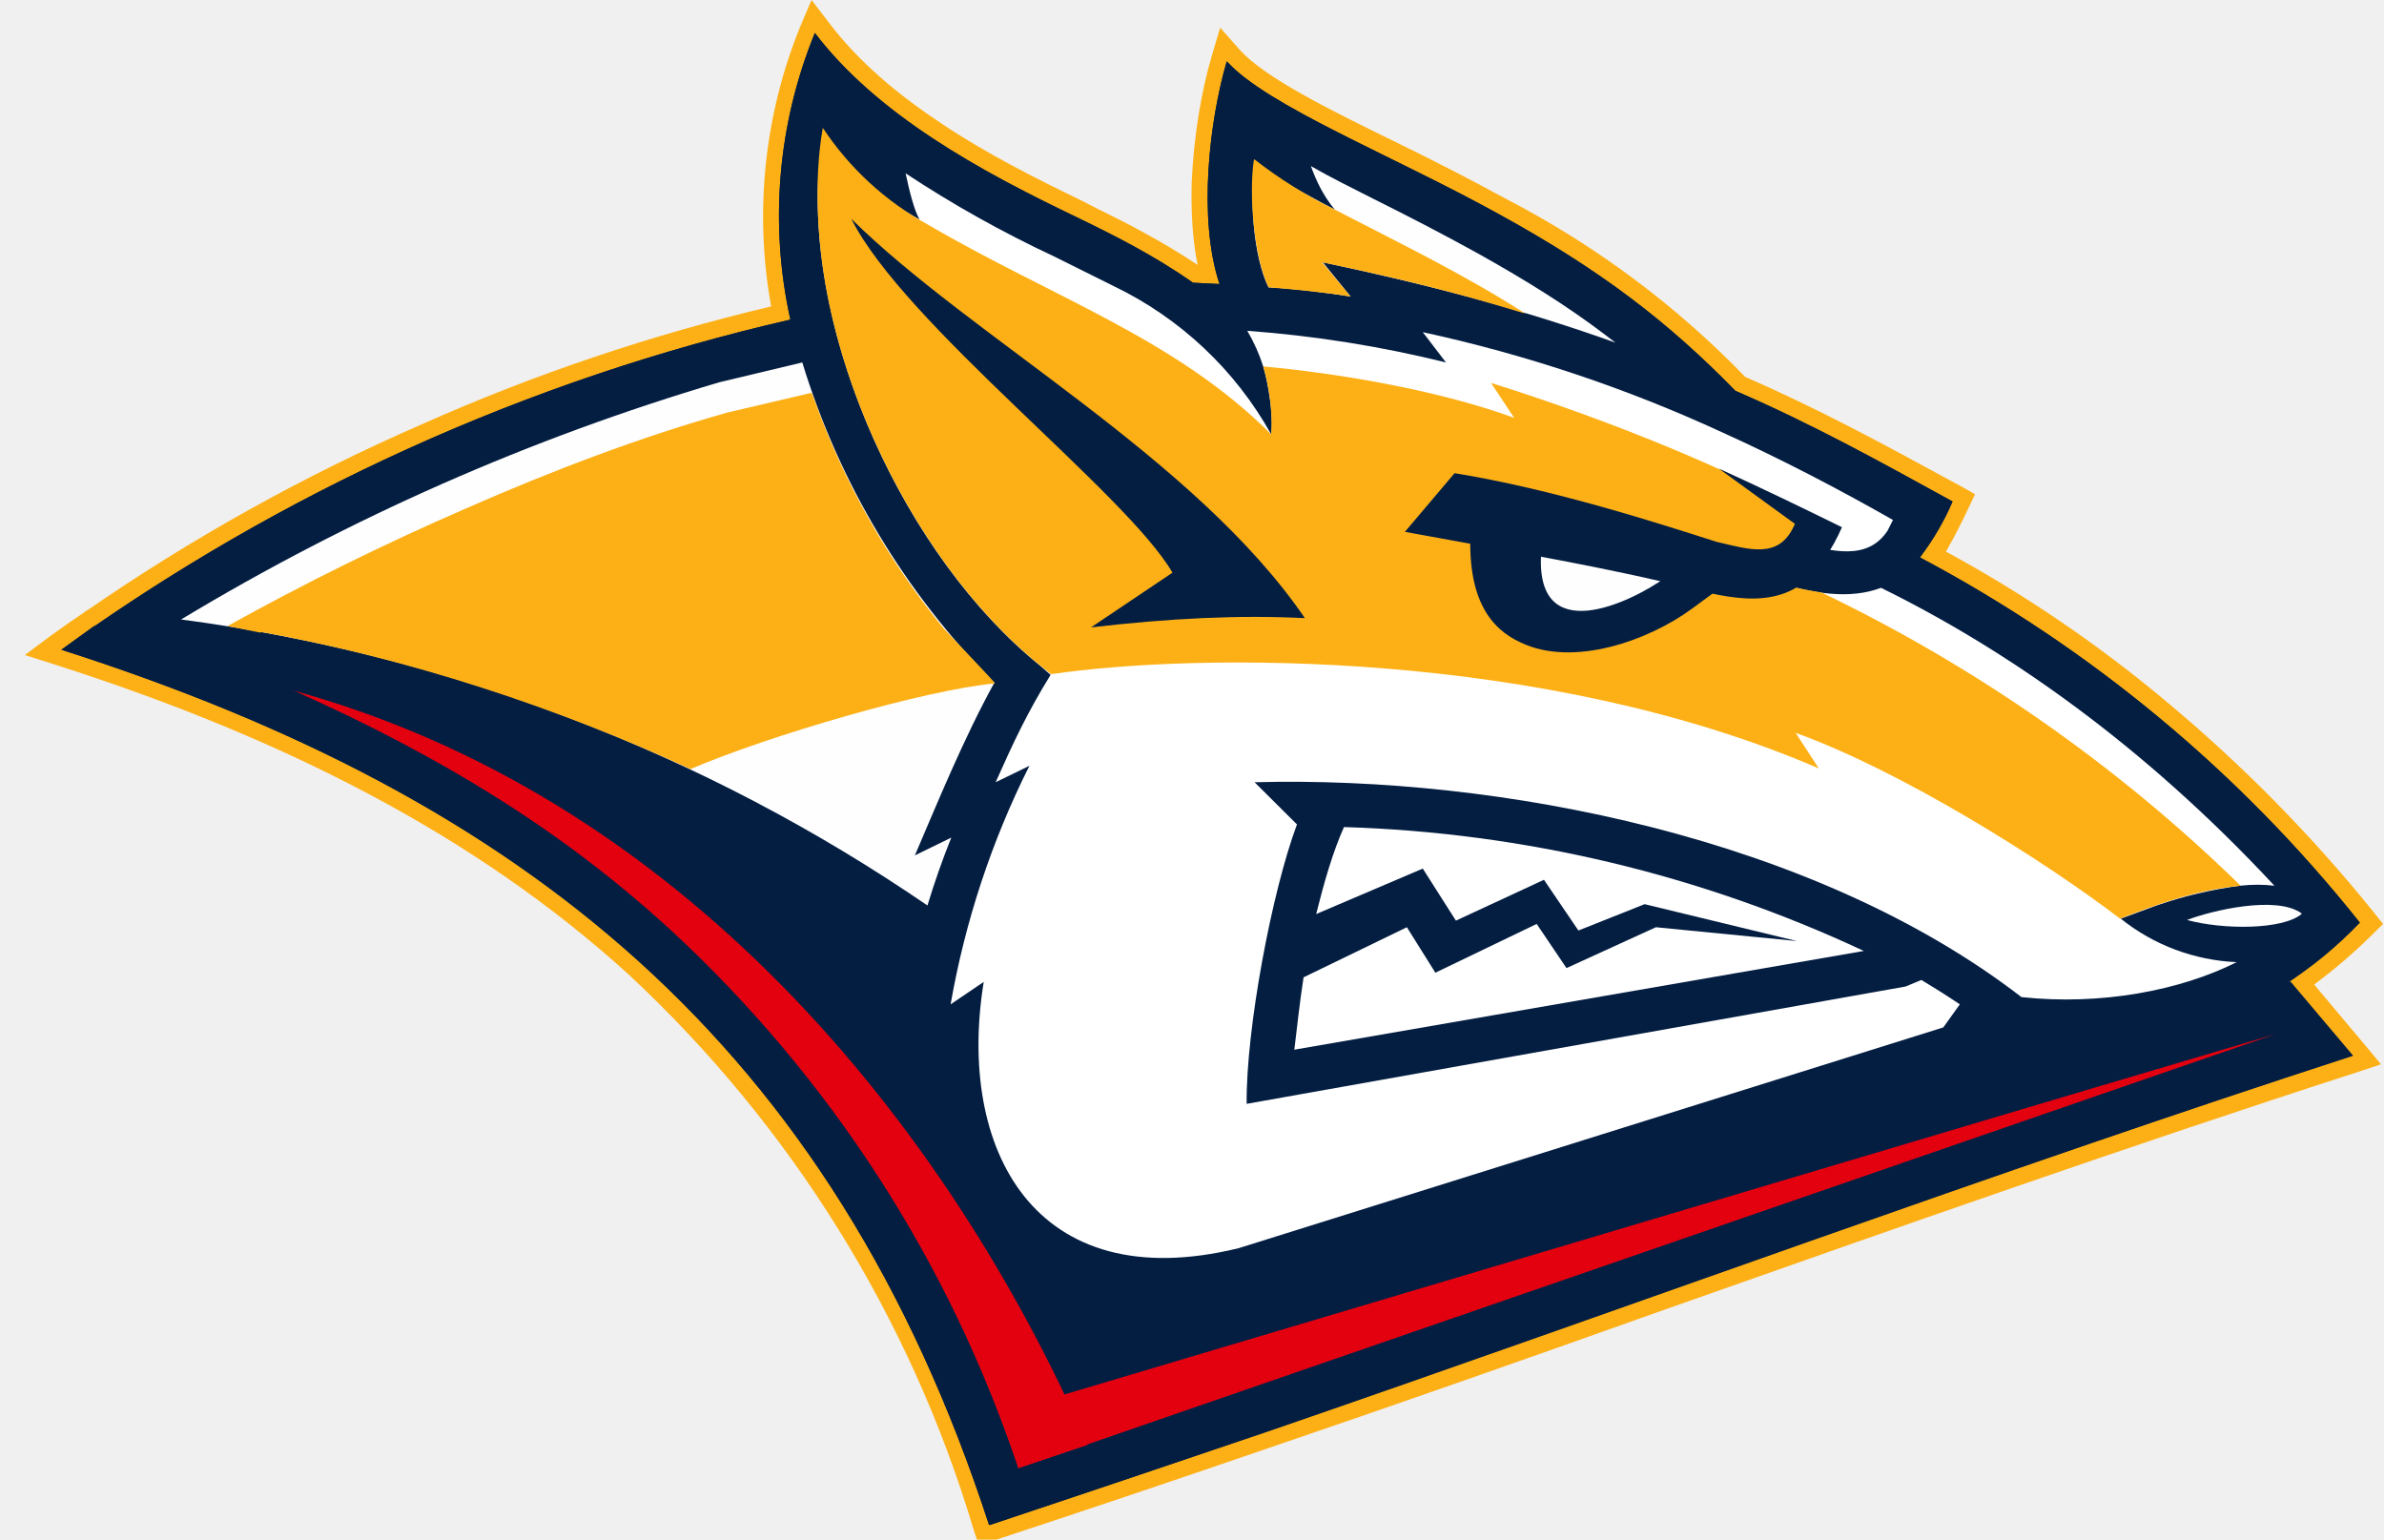
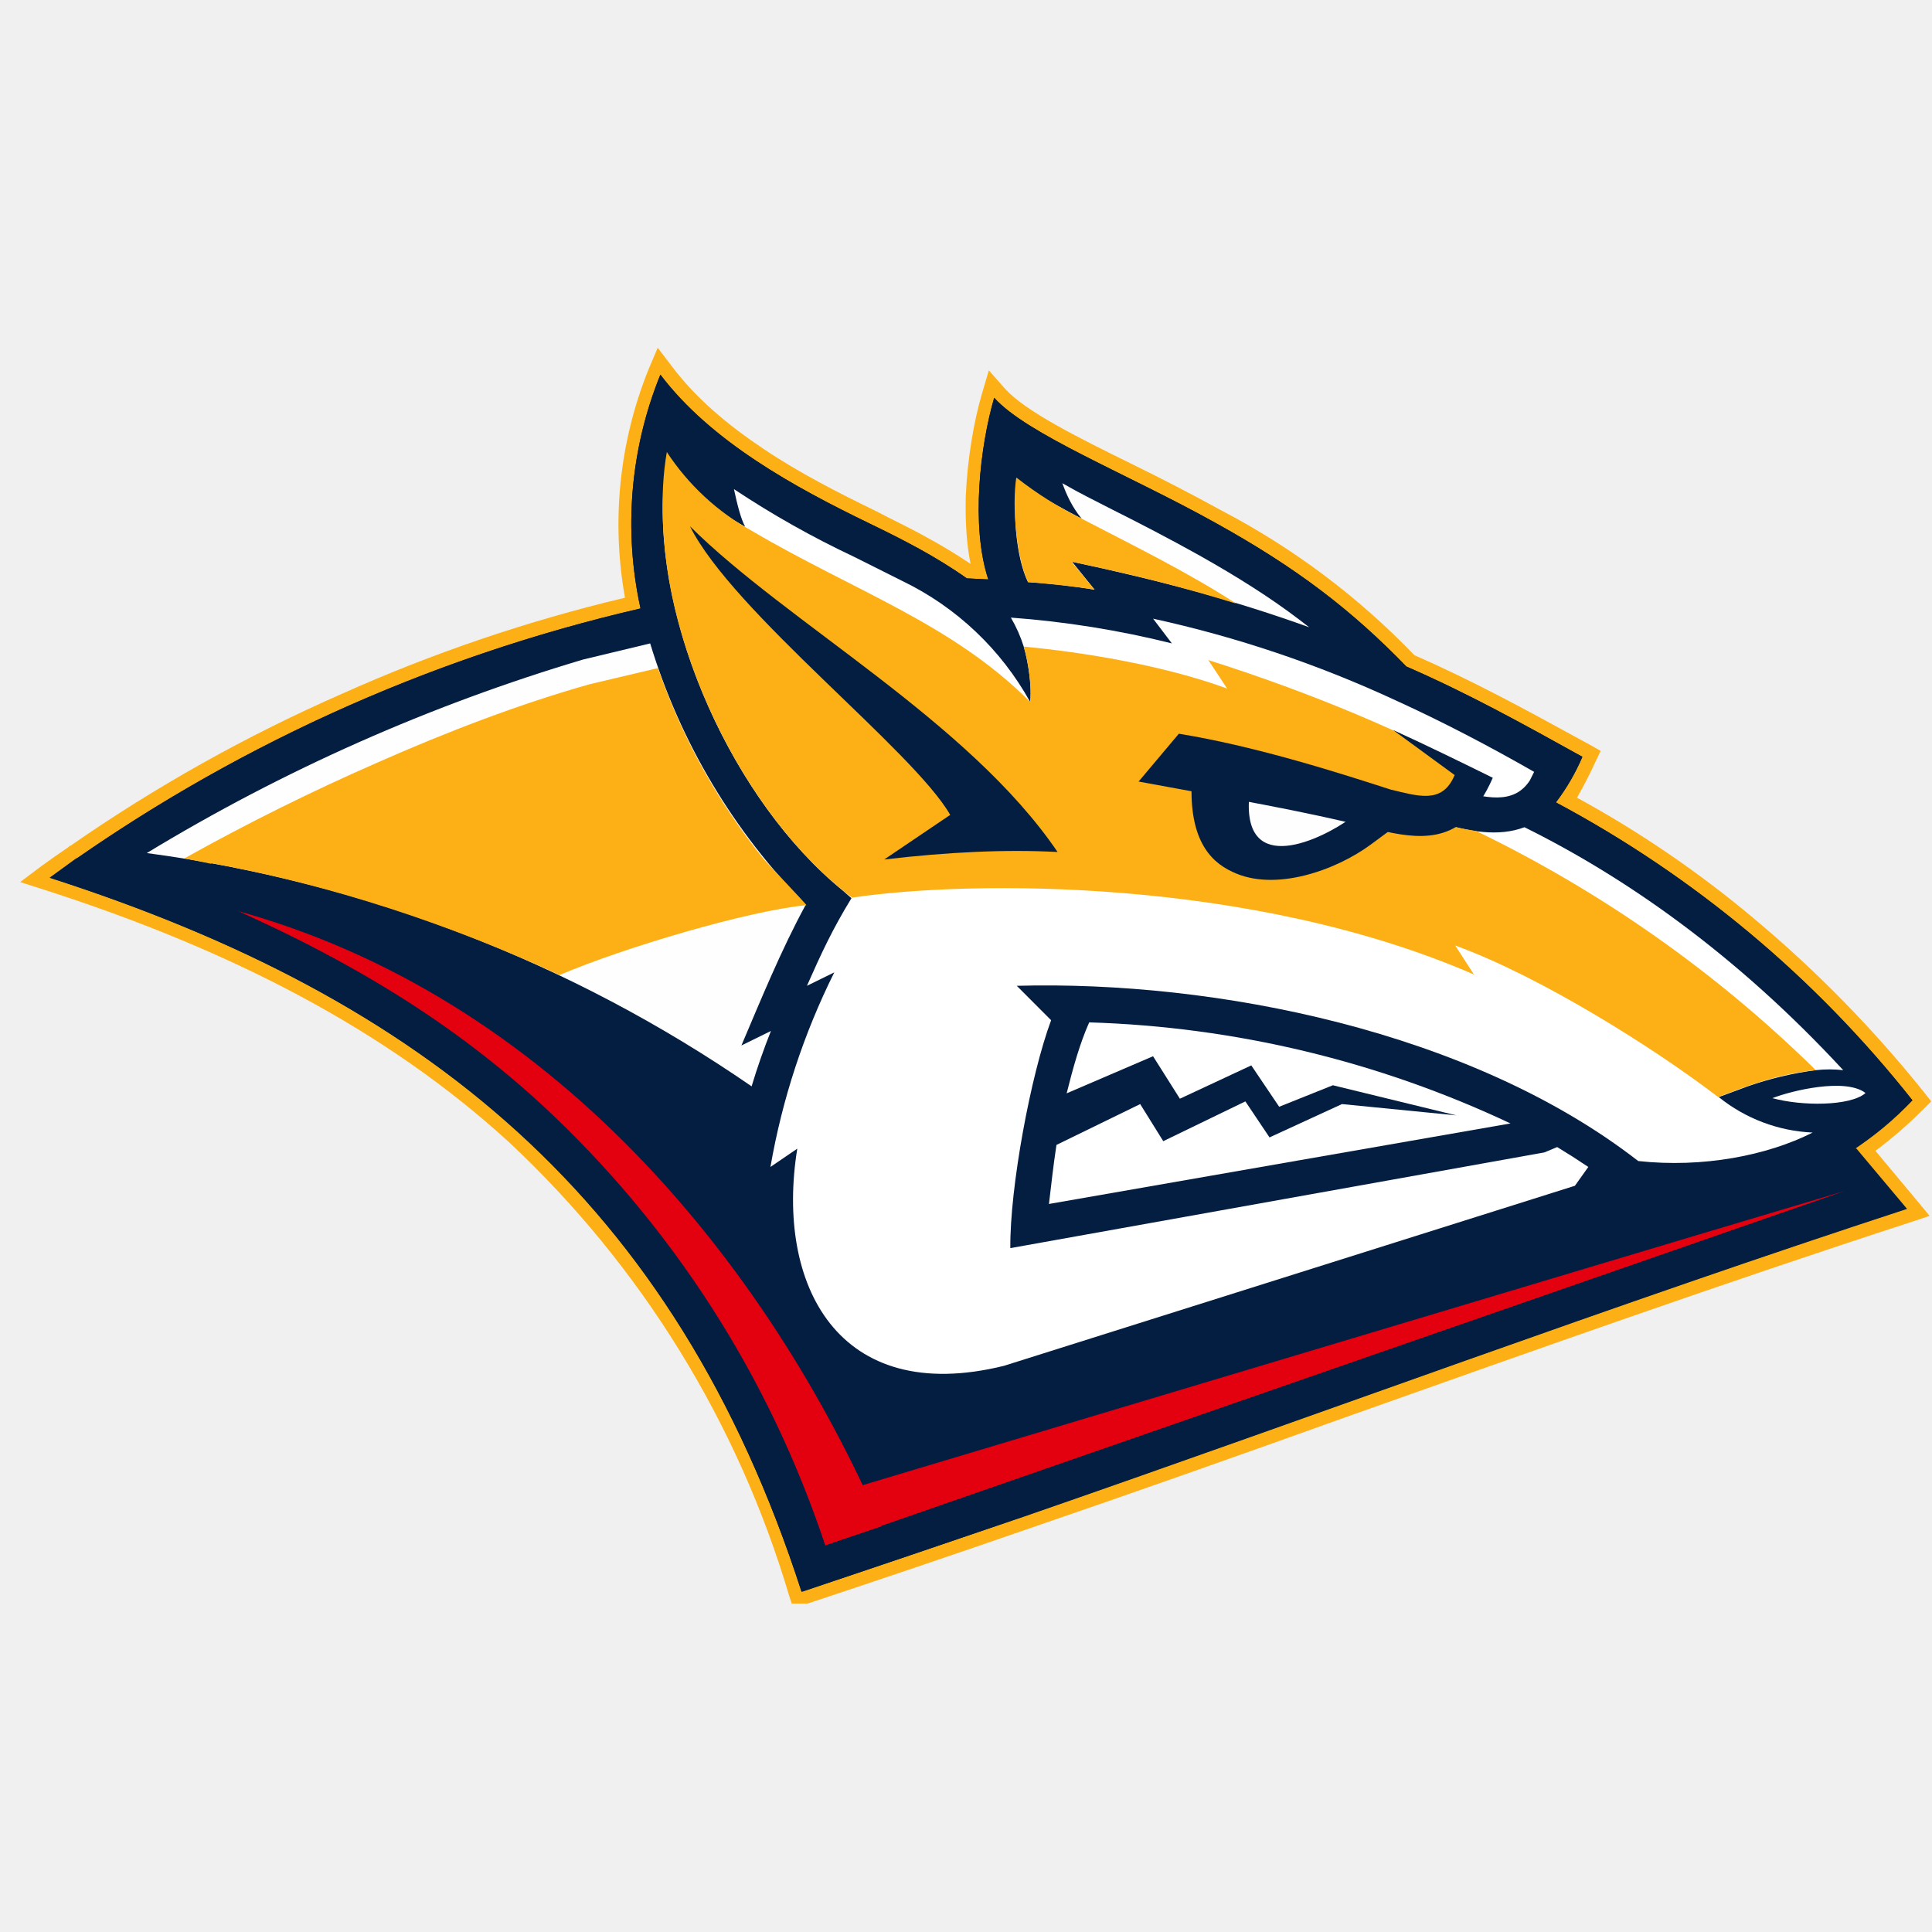
- <svg xmlns="http://www.w3.org/2000/svg" width="96" height="62" viewBox="0 0 96 62" fill="none">
-   <g clip-path="url(#clip0_44_518)">
-     <path d="M3.48 24.601C7.723 21.669 12.242 19.154 16.973 17.091C21.506 15.071 26.221 13.481 31.053 12.34C30.367 8.546 30.774 4.636 32.227 1.062L32.68 0L33.373 0.902C34.573 2.495 36.173 3.822 37.933 4.989C39.72 6.183 41.667 7.165 43.533 8.068C44.333 8.492 45.16 8.864 46.013 9.342C46.76 9.74 47.507 10.191 48.227 10.668C48.013 9.633 47.96 8.492 47.987 7.351C48.067 5.493 48.387 3.636 48.787 2.282L49.133 1.115L49.933 2.017C50.947 3.132 53.453 4.379 56.28 5.759C57.773 6.486 59.249 7.247 60.707 8.041C64.264 9.89 67.497 12.301 70.28 15.18C73.213 16.454 75.8 17.86 78.627 19.4L78.973 19.585L79.533 19.904L79.267 20.461C78.99 21.058 78.688 21.642 78.36 22.213C81.496 23.914 84.453 25.924 87.187 28.21C90.252 30.759 93.057 33.604 95.56 36.703L95.96 37.207L95.533 37.632C94.8 38.358 94.016 39.032 93.187 39.648L95.24 42.09L95.88 42.86L94.92 43.178C85.72 46.15 76.387 49.441 67.053 52.732C61.693 54.643 56.333 56.527 51.107 58.305C47.435 59.568 43.755 60.807 40.067 62.02L39.427 62.259L39.213 61.622C36.661 53.056 31.855 45.323 25.293 39.224C19.16 33.651 11.453 29.723 2.253 26.777L1 26.379L2.067 25.583C2.505 25.265 2.949 24.955 3.4 24.654L3.48 24.575V24.601Z" fill="#FDB016" />
-     <path d="M3.773 25.238C12.251 19.381 21.772 15.184 31.827 12.871C30.973 9.013 31.317 4.987 32.813 1.327C35.32 4.618 39.453 6.874 43.213 8.678C44.867 9.474 46.493 10.297 48.04 11.385L49.107 11.438C48.227 8.784 48.707 4.83 49.4 2.468C51.027 4.273 56.04 6.237 60.36 8.625C64.467 10.881 67.187 12.977 69.88 15.738C72.947 17.064 75.64 18.551 78.627 20.196C78.29 20.979 77.861 21.718 77.347 22.399L77.32 22.452C84.176 26.088 90.204 31.093 95.027 37.154C94.093 38.083 93.16 38.852 92.173 39.542L94.707 42.515C80.227 47.212 65.453 52.679 50.867 57.695C47.16 58.969 43.48 60.216 39.827 61.41C33.507 42.011 21.053 32.112 2.467 26.167L3.853 25.159L3.773 25.238Z" fill="#041E42" />
-     <path d="M2.467 26.167C11.257 19.818 21.242 15.296 31.827 12.871C30.973 9.013 31.317 4.987 32.813 1.327C35.32 4.618 39.453 6.874 43.213 8.678C44.867 9.474 46.493 10.297 48.04 11.385L49.107 11.438C48.227 8.784 48.707 4.83 49.4 2.468C51.027 4.273 56.04 6.237 60.36 8.625C64.467 10.881 67.187 12.977 69.88 15.738C72.947 17.064 75.64 18.551 78.627 20.196C78.29 20.979 77.861 21.718 77.347 22.399L77.32 22.452C84.176 26.088 90.204 31.093 95.027 37.154C93.223 39.064 90.968 40.497 88.468 41.322C85.968 42.146 83.3 42.338 80.707 41.878L80.333 41.586L79.373 42.913L50.413 51.989C44.76 53.581 40.227 51.591 38.44 46.947C37.959 45.491 37.716 43.968 37.72 42.435L36.147 43.497C36.28 41.586 36.493 40.047 36.893 38.348C26.698 31.338 14.821 27.135 2.467 26.167Z" fill="#041E42" />
-     <path fill-rule="evenodd" clip-rule="evenodd" d="M37.347 36.464C28.38 30.323 18.083 26.377 7.293 24.946C14.08 20.853 21.366 17.642 28.973 15.392L32.307 14.596C33.792 19.457 36.447 23.885 40.04 27.494C38.813 29.723 37.773 32.271 36.84 34.447L38.307 33.73C37.947 34.627 37.627 35.539 37.347 36.464Z" fill="#FEFEFE" />
-     <path fill-rule="evenodd" clip-rule="evenodd" d="M40.093 31.501L41.453 30.838C39.932 33.87 38.863 37.106 38.28 40.445L39.613 39.542C38.52 46.257 41.64 52.281 49.88 50.264L78.253 41.374L78.92 40.445C78.413 40.105 77.897 39.778 77.373 39.463L76.733 39.728L50.2 44.452C50.173 41.453 51.213 35.907 52.227 33.2L50.52 31.501C60.387 31.236 73.08 33.73 81.4 40.153C84.6 40.498 87.8 39.887 90.067 38.746C88.363 38.672 86.728 38.059 85.4 36.995L86.84 36.464C87.93 36.087 89.056 35.82 90.2 35.668C90.68 35.615 91.16 35.615 91.587 35.668C86.253 29.936 80.76 26.14 75.747 23.672L75.507 23.752C74.2 24.15 72.68 23.832 71.053 23.301L72.227 21.788C73.8 22.239 75.213 22.584 76.013 21.364L76.227 20.939C73.987 19.665 71.693 18.471 69.347 17.409C65.489 15.63 61.447 14.278 57.293 13.376L58.227 14.596C55.601 13.946 52.925 13.519 50.227 13.322C50.493 13.774 50.707 14.251 50.867 14.755C51.08 15.472 51.293 16.799 51.187 17.489C49.74 14.895 47.524 12.809 44.84 11.518L42.44 10.324C40.369 9.356 38.373 8.239 36.467 6.98C36.627 7.723 36.813 8.466 37.027 8.837C35.65 8.091 34.421 7.102 33.4 5.918L33.267 7.112L32.973 6.794C32.467 13.641 36.44 22.399 41.88 26.804L42.307 27.175C41.373 28.688 40.813 29.882 40.093 31.501Z" fill="white" />
-     <path fill-rule="evenodd" clip-rule="evenodd" d="M10.52 25.451C16.387 26.512 22.413 28.476 27.8 30.971C31.053 29.591 37.24 27.786 40.067 27.521C40.067 27.468 38.173 25.504 37.987 25.291C35.723 22.516 33.955 19.374 32.76 16.003L32.68 15.817L29.293 16.613C25.88 17.569 22.227 18.949 18.733 20.488C15.467 21.907 12.272 23.484 9.16 25.212L10.493 25.477L10.52 25.451Z" fill="#FDB016" />
-     <path fill-rule="evenodd" clip-rule="evenodd" d="M73.24 30.944L72.307 29.511C76.573 31.05 82.28 34.633 85.373 36.995C86.68 36.491 88.307 35.854 90.227 35.668C85.286 30.841 79.583 26.851 73.347 23.858C72.567 23.742 71.799 23.555 71.053 23.301V22.452H72.227V21.762L73.16 22.027L73.827 21.204C70.093 19.081 65.107 17.011 60.04 15.419L60.973 16.826C57.853 15.684 53.773 15.021 50.867 14.756C51.027 15.286 51.267 16.374 51.187 17.489C47.347 13.641 42.467 12.022 37.373 9.05C35.662 8.112 34.206 6.773 33.133 5.149C32.76 7.245 32.893 9.926 33.4 12.287C34.627 18.02 38.093 23.964 42.333 27.149C48.253 26.273 62.173 26.167 73.24 30.944Z" fill="#FDB016" />
-     <path fill-rule="evenodd" clip-rule="evenodd" d="M65.053 13.8C64.903 13.684 64.752 13.569 64.6 13.455C63.133 12.341 61.48 11.306 59.533 10.217C58.093 9.421 56.653 8.678 55.267 7.988C54.28 7.484 53.667 7.192 52.787 6.688C53 7.272 53.267 7.855 53.747 8.439C53.293 8.2 51.453 7.245 50.547 6.608C50.307 7.988 50.467 10.323 51.08 11.571C52.093 11.624 53.427 11.783 54.387 11.942L53.267 10.562C57.773 11.518 61.427 12.5 65.053 13.8Z" fill="#FEFEFE" />
-     <path fill-rule="evenodd" clip-rule="evenodd" d="M50.493 6.422C50.28 7.829 50.493 10.323 51.08 11.571C52.093 11.65 53.427 11.783 54.387 11.942L53.24 10.562C56.44 11.226 58.84 11.836 61.427 12.632C58.947 11.04 56.36 9.793 53.747 8.439C52.605 7.879 51.523 7.203 50.52 6.422H50.493Z" fill="#FDB016" />
-     <path fill-rule="evenodd" clip-rule="evenodd" d="M92.68 36.809C91.907 37.446 89.533 37.446 88.067 37.048C89.027 36.676 91.667 36.039 92.68 36.782V36.809Z" fill="#FEFEFE" />
-     <path fill-rule="evenodd" clip-rule="evenodd" d="M47.213 23.062L43.933 25.265C47.133 24.893 49.933 24.76 52.547 24.893C48.12 18.418 39.107 13.588 34.28 8.811C36.413 13.057 45.373 19.877 47.213 23.062Z" fill="#041E42" />
-     <path fill-rule="evenodd" clip-rule="evenodd" d="M61.24 25.875C60.013 25.318 59.107 24.123 59.213 21.47L60.28 21.735L60.413 20.461L62.147 20.912C63.48 21.178 64.28 21.788 65.48 22.053C66.013 22.186 66.813 22.266 66.973 22.292L70.973 22.425L68.12 24.522C66.387 25.795 63.347 26.884 61.24 25.875Z" fill="#041E42" />
-     <path fill-rule="evenodd" clip-rule="evenodd" d="M62.067 22.186C61.747 26.167 65.693 24.256 67.08 23.248C65.48 22.876 63.853 22.505 62.067 22.186Z" fill="#FEFEFE" />
-     <path fill-rule="evenodd" clip-rule="evenodd" d="M43.773 58.199L41 59.128C38.608 52.114 34.743 45.687 29.662 40.274C24.582 34.861 18.402 30.586 11.533 27.733C27.427 31.979 38.173 45.301 43.8 58.199H43.773Z" fill="#E3000F" />
-     <path d="M52.093 42.276L75.053 38.295C68.493 35.223 61.367 33.525 54.12 33.306C53.667 34.314 53.32 35.535 53 36.809L57.293 34.978L58.627 37.074L62.173 35.429L63.56 37.472L66.227 36.411L72.36 37.897L66.68 37.34L63.08 38.985L61.88 37.207L57.8 39.171L56.653 37.34L52.493 39.357C52.333 40.392 52.227 41.4 52.12 42.276H52.093Z" fill="white" />
-     <path d="M73.48 22.505C72.147 24.628 70.013 24.177 68.173 23.725C64.733 22.85 61.027 22.239 56.573 21.417L58.573 19.055C62.52 19.692 66.787 21.072 69.107 21.815C70.467 22.133 71.64 22.531 72.253 21.151L72.28 21.098L69.213 18.869C71.08 19.718 72.6 20.461 74.173 21.231C73.987 21.655 73.747 22.107 73.48 22.478V22.505Z" fill="#041E42" />
-     <path d="M39.827 61.41C33.533 42.011 21.08 32.112 2.493 26.167C4.28 26.3 7.027 26.538 10.76 27.335C16.787 29.962 22.04 32.908 26.973 37.419C33.416 43.36 38.242 50.829 41 59.128C44.12 58.101 47.231 57.048 50.333 55.97C55.88 54.086 61.053 52.254 66.253 50.397C74.76 47.398 83.24 44.425 91.667 41.639L90.653 40.471C91.187 40.206 91.72 39.861 92.227 39.516L94.76 42.515C80.28 47.212 65.507 52.679 50.92 57.695L39.88 61.41H39.827Z" fill="#041E42" />
-     <path fill-rule="evenodd" clip-rule="evenodd" d="M41 59.128L91.64 41.639L84.387 43.788L41.347 56.607L41 59.128Z" fill="#E3000F" />
+ <svg xmlns="http://www.w3.org/2000/svg" width="100" height="100" viewBox="0 0 100 100" fill="none">
+   <g clip-path="url(#clip0_135_968)">
+     <mask id="mask0_135_968" style="mask-type:luminance" maskUnits="userSpaceOnUse" x="0" y="18" width="100" height="65">
+       <path d="M100 18H0V83H100V18Z" fill="white" />
+     </mask>
+     <g mask="url(#mask0_135_968)">
+       <path d="M3.626 43.792C8.046 40.718 12.754 38.081 17.682 35.918C22.404 33.8 27.314 32.133 32.349 30.938C31.634 26.959 32.058 22.86 33.571 19.113L34.043 18L34.765 18.946C36.015 20.615 37.682 22.006 39.515 23.231C41.376 24.483 43.404 25.512 45.349 26.458C46.182 26.903 47.043 27.293 47.932 27.794C48.71 28.211 49.487 28.684 50.237 29.185C50.015 28.1 49.96 26.903 49.987 25.707C50.071 23.759 50.404 21.812 50.821 20.393L51.182 19.169L52.015 20.114C53.071 21.283 55.682 22.591 58.626 24.038C60.181 24.8 61.719 25.598 63.237 26.43C66.943 28.369 70.311 30.896 73.21 33.914C76.265 35.25 78.96 36.725 81.904 38.338L82.265 38.533L82.849 38.867L82.571 39.451C82.283 40.077 81.968 40.69 81.626 41.288C84.893 43.071 87.973 45.178 90.821 47.575C94.014 50.248 96.936 53.23 99.543 56.479L99.96 57.007L99.515 57.452C98.751 58.214 97.934 58.92 97.071 59.567L99.21 62.127L99.876 62.933L98.876 63.267C89.293 66.383 79.571 69.834 69.849 73.283C64.265 75.287 58.682 77.262 53.237 79.126C49.413 80.451 45.579 81.749 41.737 83.021L41.071 83.272L40.849 82.604C38.19 73.623 33.184 65.516 26.349 59.122C19.96 53.279 11.932 49.161 2.349 46.073L1.043 45.656L2.154 44.821C2.611 44.487 3.074 44.163 3.543 43.847L3.626 43.764V43.792Z" fill="#FDB016" />
+       <path d="M3.931 44.46C12.762 38.32 22.68 33.919 33.154 31.494C32.264 27.449 32.623 23.229 34.181 19.392C36.792 22.842 41.098 25.206 45.015 27.099C46.737 27.933 48.431 28.796 50.042 29.936L51.154 29.992C50.237 27.21 50.737 23.064 51.459 20.588C53.154 22.48 58.376 24.539 62.876 27.043C67.154 29.408 69.987 31.606 72.793 34.499C75.987 35.89 78.793 37.448 81.904 39.173C81.553 39.994 81.106 40.769 80.57 41.483L80.543 41.538C87.684 45.35 93.963 50.598 98.987 56.952C98.015 57.926 97.043 58.733 96.015 59.456L98.654 62.572C83.57 67.497 68.181 73.228 52.987 78.487C49.126 79.822 45.292 81.13 41.487 82.382C34.904 62.044 21.931 51.666 2.57 45.434L4.015 44.376L3.931 44.46Z" fill="#041E42" />
+       <path d="M2.57 45.434C11.726 38.777 22.128 34.036 33.154 31.494C32.264 27.449 32.623 23.229 34.181 19.392C36.792 22.842 41.098 25.206 45.015 27.099C46.737 27.933 48.431 28.796 50.042 29.936L51.154 29.992C50.237 27.21 50.737 23.064 51.459 20.588C53.154 22.48 58.376 24.539 62.876 27.043C67.154 29.408 69.987 31.606 72.793 34.499C75.987 35.89 78.793 37.448 81.904 39.173C81.553 39.994 81.106 40.769 80.57 41.483L80.543 41.538C87.684 45.35 93.963 50.598 98.987 56.952C97.108 58.955 94.76 60.456 92.155 61.321C89.551 62.186 86.772 62.386 84.07 61.904L83.681 61.599L82.681 62.99L52.515 72.505C46.626 74.174 41.904 72.088 40.042 67.219C39.542 65.692 39.288 64.095 39.292 62.489L37.654 63.602C37.792 61.599 38.015 59.985 38.431 58.204C27.811 50.854 15.439 46.449 2.57 45.434Z" fill="#041E42" />
+       <path fill-rule="evenodd" clip-rule="evenodd" d="M38.903 56.229C29.563 49.791 18.837 45.654 7.598 44.154C14.667 39.862 22.257 36.496 30.181 34.137L33.653 33.303C35.2 38.399 37.965 43.041 41.709 46.825C40.431 49.162 39.348 51.833 38.375 54.114L39.903 53.363C39.529 54.303 39.195 55.259 38.903 56.229Z" fill="#FEFEFE" />
+       <path fill-rule="evenodd" clip-rule="evenodd" d="M41.767 51.025L43.183 50.33C41.599 53.508 40.485 56.901 39.878 60.401L41.267 59.455C40.128 66.495 43.378 72.81 51.961 70.696L81.517 61.375L82.211 60.401C81.683 60.045 81.145 59.702 80.6 59.372L79.933 59.65L52.294 64.603C52.267 61.459 53.35 55.644 54.406 52.806L52.628 51.025C62.906 50.747 76.128 53.362 84.794 60.095C88.128 60.457 91.461 59.817 93.822 58.621C92.048 58.543 90.345 57.9 88.961 56.784L90.461 56.228C91.597 55.832 92.769 55.553 93.961 55.393C94.461 55.338 94.961 55.338 95.406 55.393C89.85 49.383 84.128 45.405 78.906 42.817L78.656 42.901C77.294 43.318 75.711 42.984 74.017 42.428L75.239 40.842C76.878 41.315 78.35 41.677 79.183 40.397L79.406 39.952C77.072 38.616 74.683 37.364 72.239 36.251C68.221 34.386 64.01 32.968 59.684 32.022L60.656 33.302C57.921 32.62 55.133 32.173 52.322 31.967C52.6 32.44 52.822 32.94 52.989 33.469C53.211 34.22 53.433 35.611 53.322 36.335C51.816 33.615 49.507 31.428 46.711 30.075L44.211 28.823C42.054 27.808 39.974 26.637 37.989 25.317C38.156 26.096 38.35 26.875 38.572 27.265C37.138 26.482 35.858 25.445 34.794 24.204L34.656 25.456L34.35 25.122C33.822 32.3 37.961 41.482 43.628 46.1L44.072 46.49C43.1 48.076 42.517 49.328 41.767 51.025Z" fill="white" />
+       <path fill-rule="evenodd" clip-rule="evenodd" d="M10.96 44.682C17.071 45.794 23.349 47.853 28.96 50.469C32.349 49.022 38.793 47.13 41.737 46.852C41.737 46.796 39.765 44.737 39.571 44.515C37.213 41.605 35.371 38.311 34.126 34.777L34.043 34.582L30.515 35.417C26.96 36.418 23.154 37.865 19.515 39.479C16.113 40.967 12.785 42.62 9.543 44.431L10.932 44.709L10.96 44.682Z" fill="#FDB016" />
+       <path fill-rule="evenodd" clip-rule="evenodd" d="M76.293 50.441L75.321 48.939C79.765 50.552 85.71 54.308 88.932 56.785C90.293 56.256 91.988 55.588 93.988 55.393C88.841 50.333 82.901 46.15 76.404 43.012C75.592 42.89 74.793 42.695 74.015 42.428V41.538H75.238V40.814L76.21 41.093L76.904 40.23C73.015 38.004 67.821 35.834 62.543 34.165L63.515 35.639C60.265 34.443 56.015 33.748 52.988 33.469C53.154 34.026 53.404 35.166 53.321 36.335C49.321 32.301 44.238 30.604 38.932 27.487C37.149 26.505 35.633 25.101 34.515 23.398C34.127 25.595 34.265 28.405 34.793 30.882C36.071 36.891 39.682 43.124 44.099 46.462C50.265 45.544 64.765 45.433 76.293 50.441Z" fill="#FDB016" />
+       <path fill-rule="evenodd" clip-rule="evenodd" d="M67.765 32.468C67.609 32.346 67.451 32.225 67.293 32.106C65.765 30.938 64.043 29.852 62.015 28.712C60.515 27.877 59.015 27.098 57.571 26.375C56.543 25.846 55.904 25.54 54.987 25.011C55.209 25.623 55.487 26.235 55.987 26.848C55.515 26.597 53.598 25.596 52.654 24.928C52.404 26.375 52.571 28.823 53.209 30.131C54.265 30.186 55.654 30.353 56.654 30.52L55.487 29.073C60.182 30.075 63.987 31.104 67.765 32.468Z" fill="#FEFEFE" />
+       <path fill-rule="evenodd" clip-rule="evenodd" d="M52.6 24.733C52.378 26.208 52.6 28.823 53.211 30.131C54.267 30.214 55.656 30.354 56.656 30.52L55.461 29.074C58.794 29.769 61.294 30.409 63.989 31.244C61.406 29.575 58.711 28.267 55.989 26.848C54.799 26.26 53.673 25.552 52.628 24.733H52.6Z" fill="#FDB016" />
+       <path fill-rule="evenodd" clip-rule="evenodd" d="M96.544 56.59C95.738 57.258 93.266 57.258 91.738 56.84C92.738 56.451 95.488 55.783 96.544 56.562V56.59Z" fill="#FEFEFE" />
+       <path fill-rule="evenodd" clip-rule="evenodd" d="M49.183 42.178L45.767 44.487C49.1 44.098 52.017 43.959 54.739 44.098C50.128 37.309 40.739 32.245 35.711 27.237C37.933 31.689 47.267 38.839 49.183 42.178Z" fill="#041E42" />
+       <path fill-rule="evenodd" clip-rule="evenodd" d="M63.792 45.127C62.514 44.543 61.57 43.291 61.681 40.508L62.792 40.787L62.931 39.451L64.736 39.924C66.125 40.202 66.959 40.842 68.209 41.12C68.764 41.26 69.597 41.343 69.764 41.371L73.931 41.51L70.959 43.708C69.153 45.044 65.986 46.184 63.792 45.127Z" fill="#041E42" />
+       <path fill-rule="evenodd" clip-rule="evenodd" d="M64.656 41.26C64.323 45.433 68.434 43.43 69.878 42.373C68.211 41.983 66.517 41.594 64.656 41.26Z" fill="#FEFEFE" />
+       <path fill-rule="evenodd" clip-rule="evenodd" d="M45.599 79.016L42.71 79.989C40.218 72.636 36.192 65.898 30.9 60.223C25.608 54.548 19.17 50.066 12.016 47.075C28.571 51.527 39.766 65.494 45.627 79.016H45.599Z" fill="#E3000F" />
+       <path d="M54.266 62.322L78.182 58.149C71.348 54.928 63.926 53.147 56.377 52.918C55.904 53.975 55.543 55.255 55.21 56.591L59.682 54.671L61.071 56.869L64.766 55.144L66.21 57.286L68.988 56.173L75.377 57.731L69.46 57.147L65.71 58.872L64.46 57.008L60.21 59.067L59.016 57.147L54.682 59.261C54.516 60.347 54.404 61.404 54.293 62.322H54.266Z" fill="white" />
+       <path d="M76.545 41.594C75.156 43.82 72.934 43.347 71.017 42.874C67.434 41.956 63.572 41.316 58.934 40.453L61.017 37.977C65.128 38.645 69.572 40.092 71.989 40.871C73.406 41.204 74.628 41.622 75.267 40.175L75.295 40.119L72.1 37.782C74.045 38.672 75.628 39.452 77.267 40.258C77.073 40.704 76.823 41.177 76.545 41.566V41.594Z" fill="#041E42" />
+       <path d="M41.486 82.382C34.931 62.044 21.959 51.666 2.598 45.434C4.459 45.573 7.32 45.823 11.209 46.658C17.486 49.412 22.959 52.501 28.098 57.23C34.809 63.459 39.836 71.289 42.709 79.989C45.959 78.913 49.199 77.809 52.431 76.678C58.209 74.703 63.598 72.783 69.014 70.836C77.875 67.692 86.709 64.576 95.487 61.654L94.431 60.43C94.987 60.152 95.542 59.79 96.07 59.428L98.709 62.572C83.626 67.497 68.237 73.228 53.042 78.487L41.542 82.382H41.486Z" fill="#041E42" />
+       <path fill-rule="evenodd" clip-rule="evenodd" d="M42.711 79.989L95.461 61.653L87.905 63.907L43.072 77.345L42.711 79.989Z" fill="#E3000F" />
+     </g>
  </g>
  <defs>
-     <clipPath id="clip0_44_518">
-       <rect width="96" height="62" fill="white" />
+     <clipPath id="clip0_135_968">
+       <rect width="100" height="65" fill="white" transform="translate(0 18)" />
    </clipPath>
  </defs>
</svg>
